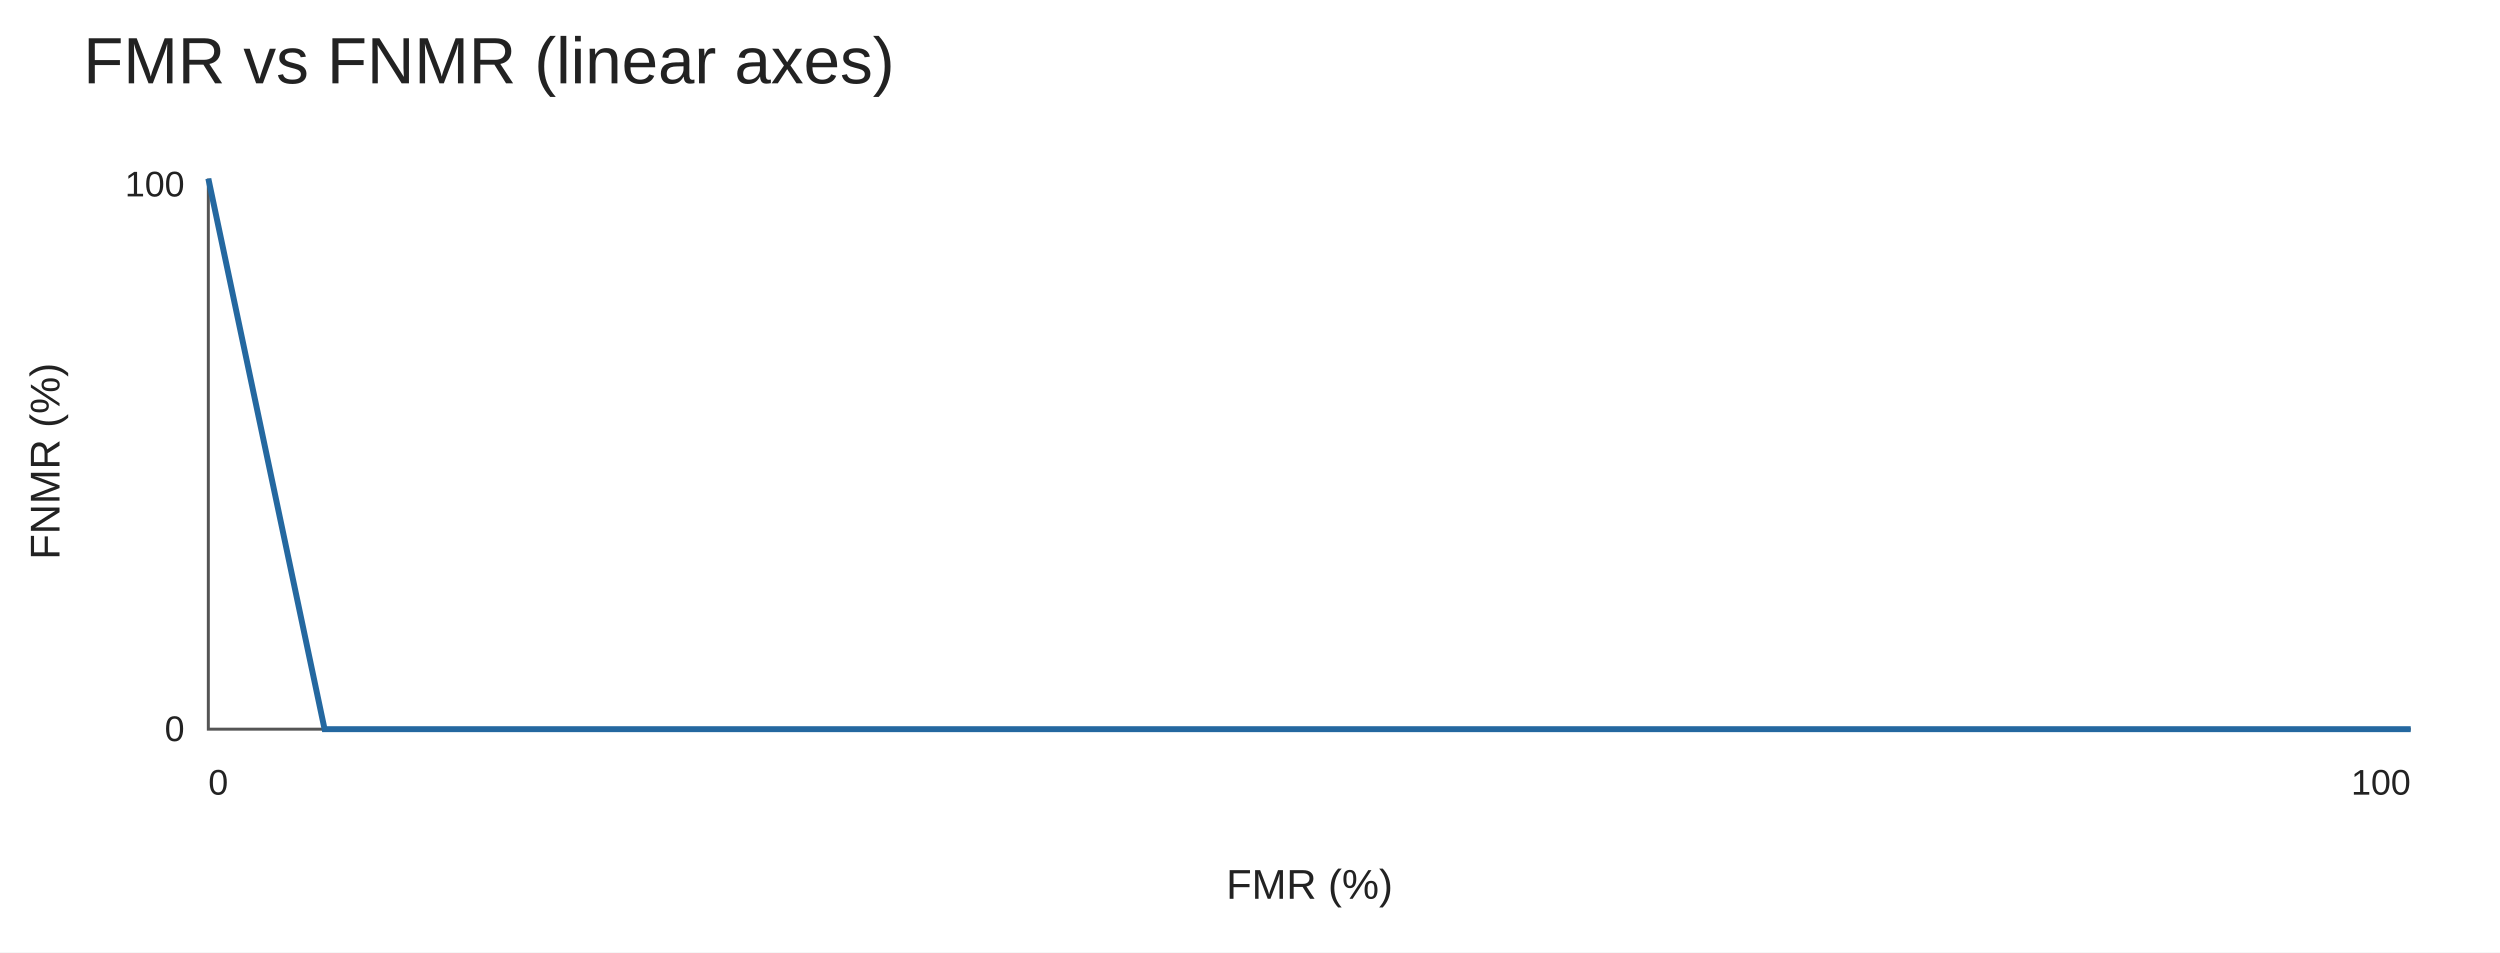
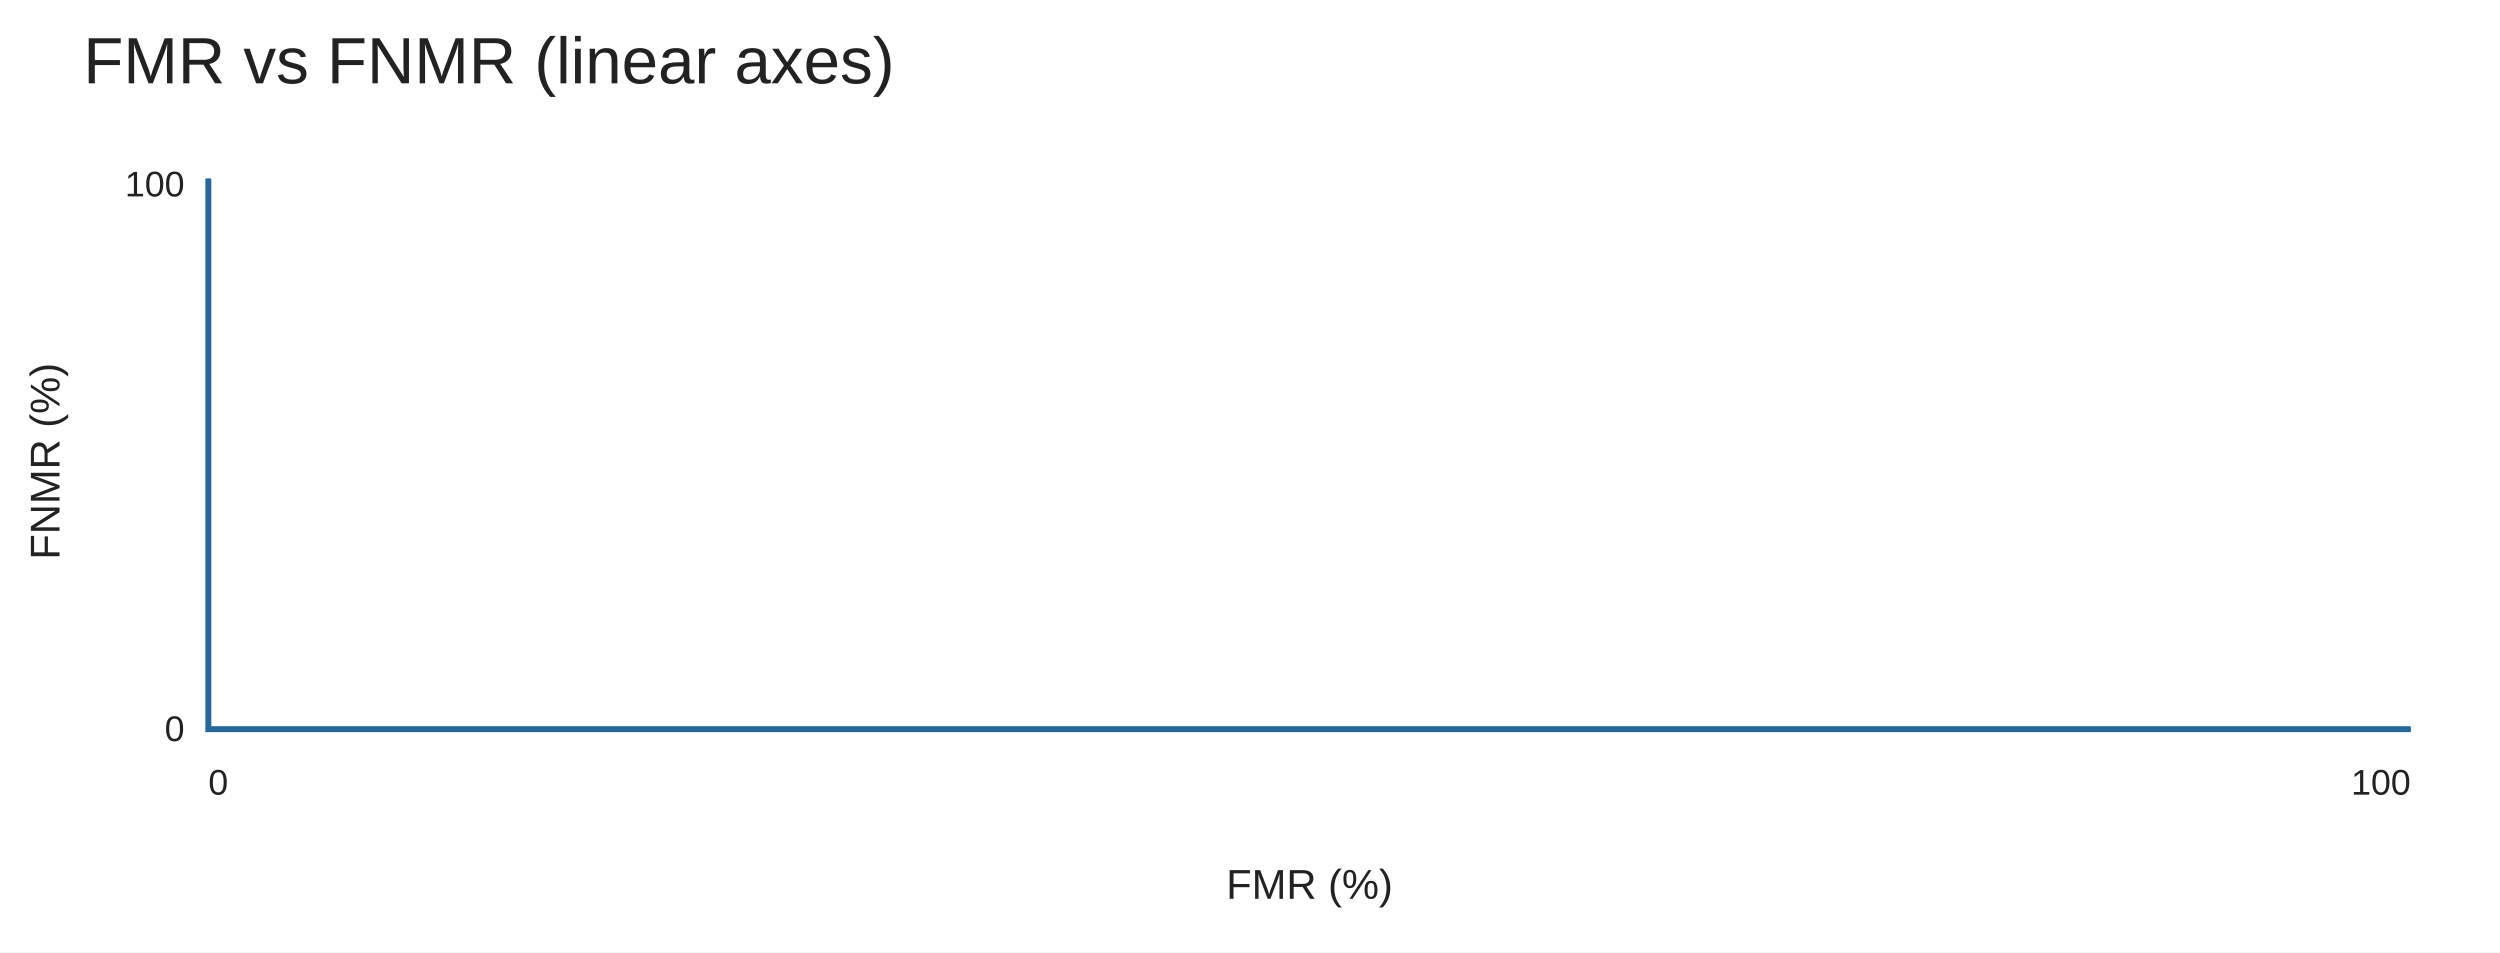
<svg xmlns="http://www.w3.org/2000/svg" width="840" height="320" viewBox="0 0 840 320">
  <rect width="840" height="320" fill="white" />
  <g font-family="Arial" fill="#222">
    <text x="28" y="28" font-size="22">FMR vs FNMR (linear axes)</text>
    <path d="M70 60V245H810" fill="none" stroke="#555" />
    <text x="440" y="302" text-anchor="middle" font-size="14">FMR (%)</text>
    <text transform="translate(20 155) rotate(-90)" text-anchor="middle" font-size="14">FNMR (%)</text>
-     <polyline fill="none" stroke="#2468a0" stroke-width="2" points="810,245 810,245 807.94,245 779.17,245 745.25,245 713.39,245 674.33,245 653.78,245 640.42,245 617.81,245 606.5,245 599.31,245 579.78,245 569.5,245 558.19,245 535.58,245 516.06,245 486.25,245 464.67,245 449.25,245 428.69,245 414.31,245 400.94,245 391.69,245 379.36,245 367.03,245 349.56,245 334.14,245 316.67,245 295.08,245 286.86,245 275.56,245 265.28,245 251.92,245 228.28,245 213.89,245 194.36,245 170.72,245 144,245 109.06,245 70,60 " />
+     <polyline fill="none" stroke="#2468a0" stroke-width="2" points="810,245 810,245 231.88,245 85.417,245 80.278,245 77.708,245 75.139,245 75.139,245 70,245 70,245 70,245 70,245 70,245 70,245 70,245 70,245 70,245 70,245 70,245 70,245 70,245 70,245 70,245 70,245 70,245 70,245 70,245 70,245 70,245 70,245 70,245 70,245 70,245 70,245 70,245 70,245 70,245 70,245 70,245 70,245 70,60 " />
    <g font-size="12">
      <text x="70" y="267">0</text>
      <text x="810" y="267" text-anchor="end">100</text>
      <text x="62" y="249" text-anchor="end">0</text>
      <text x="62" y="66" text-anchor="end">100</text>
    </g>
  </g>
</svg>
